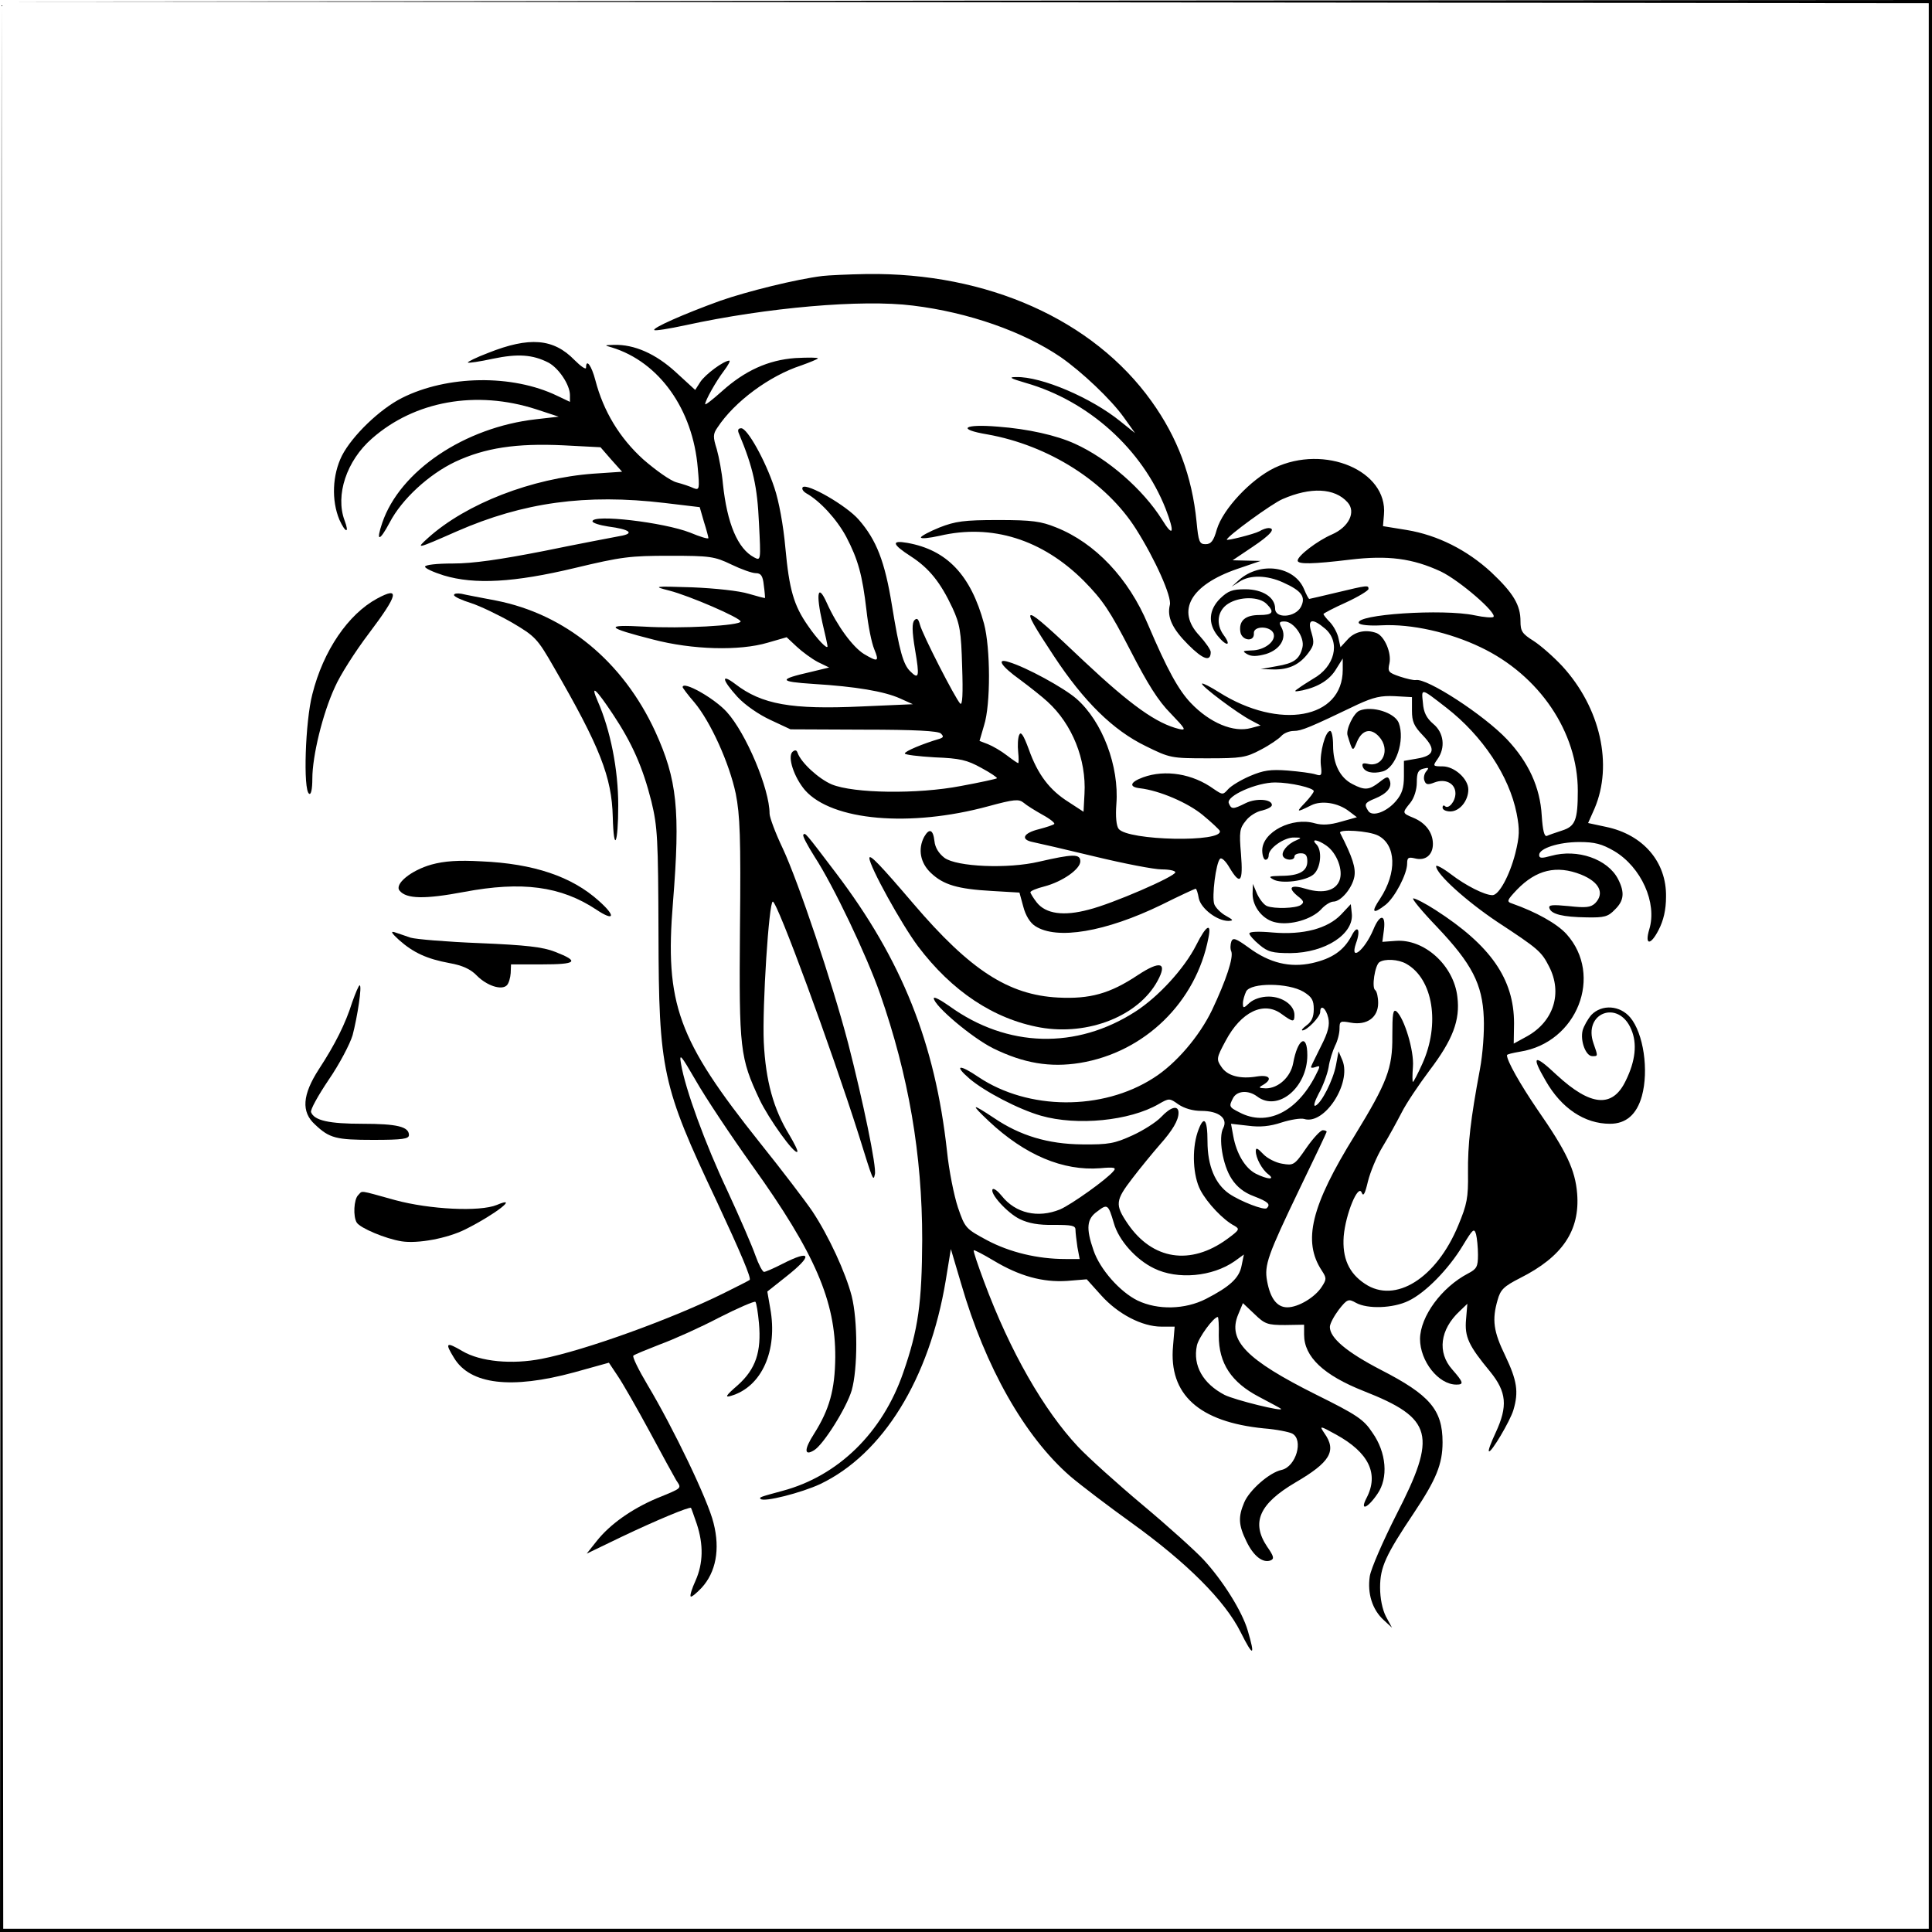
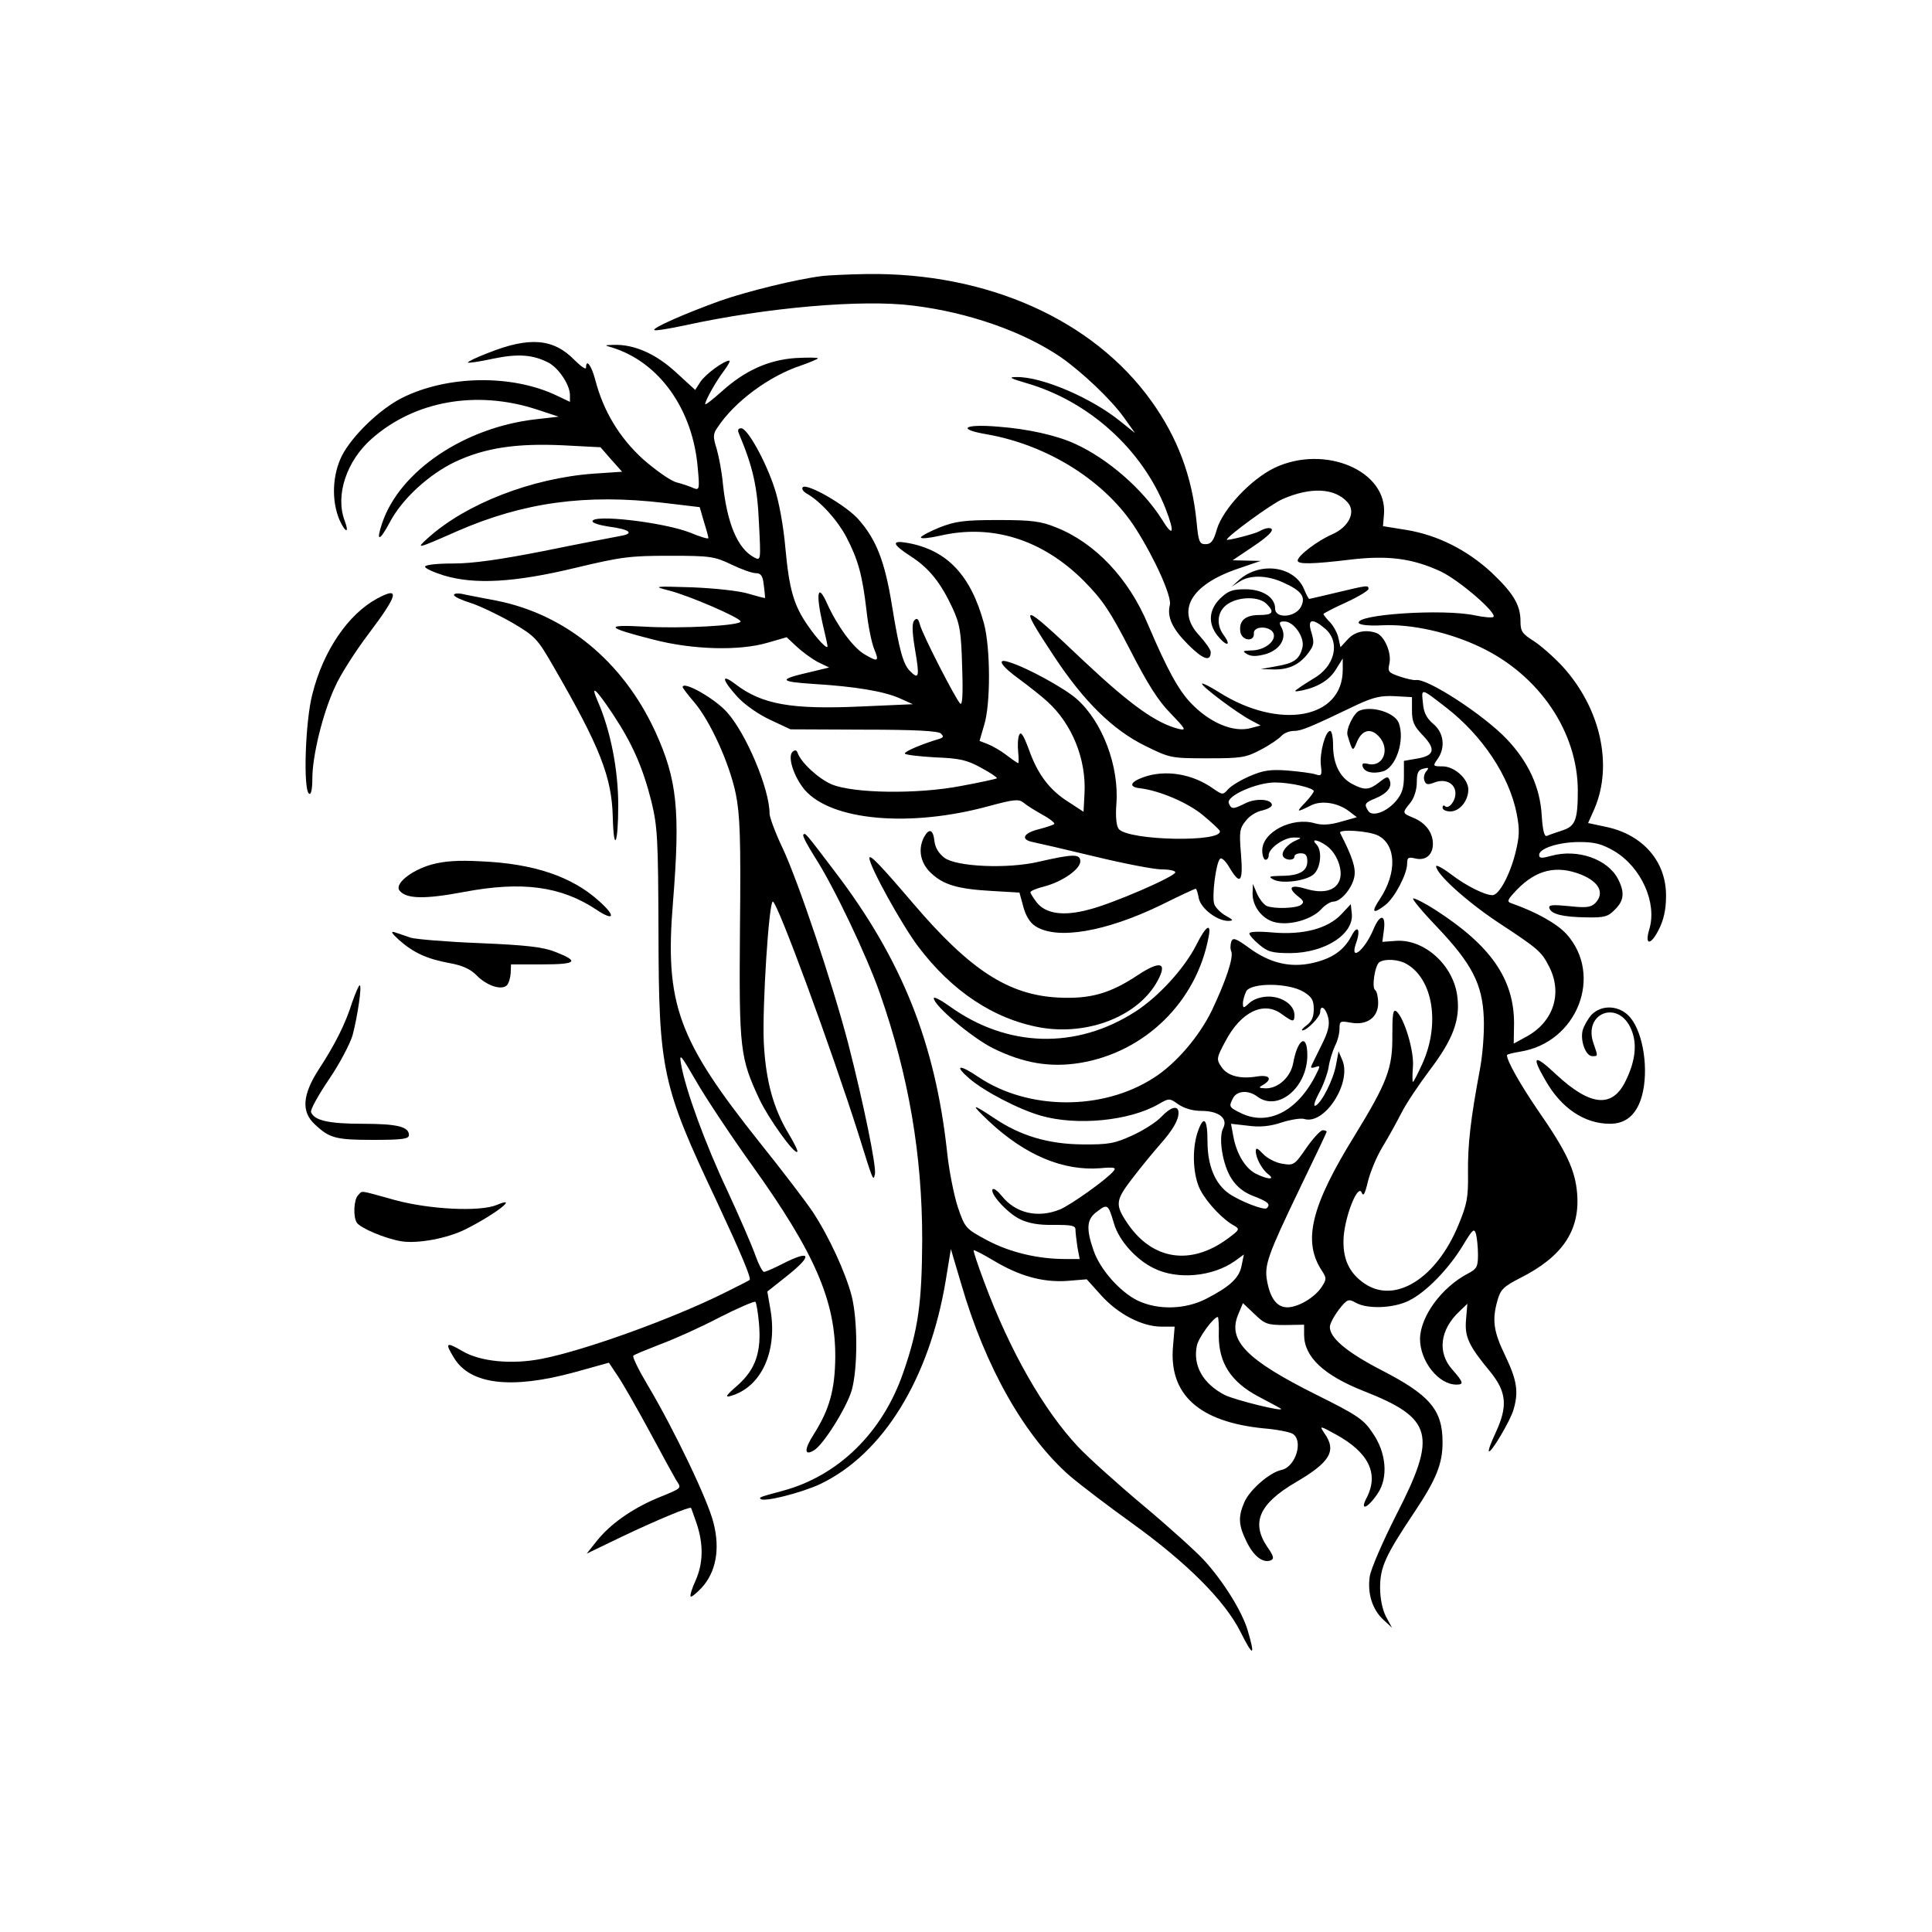
- <svg xmlns="http://www.w3.org/2000/svg" version="1.0" width="600pt" height="600pt" viewBox="0 0 600 600" preserveAspectRatio="xMidYMid meet">
+ <svg xmlns="http://www.w3.org/2000/svg" version="1.0" width="256pt" height="256pt" viewBox="0 0 600 600" preserveAspectRatio="xMidYMid meet">
  <g transform="translate(0,600) scale(0.1,-0.1)" fill="#000000" stroke="none">
-     <path d="M2993 5993 l2997 -3 0 -2990 0 -2990 -2990 0 -2990 0 -3 2988 -2 2987 -3 -2992 -2 -2993 3000 0 3000 0 0 3000 0 3000 -3002 -2 -3003 -3 2998 -2z" />
    <path d="M2555 5143 c-82 -10 -235 -48 -318 -77 -116 -42 -212 -85 -205 -91 2 -3 46 4 97 15 252 55 548 81 706 61 173 -21 343 -81 459 -160 66 -46 156 -131 196 -187 l35 -49 -45 36 c-91 74 -246 140 -324 138 -25 0 -19 -4 29 -18 196 -56 362 -206 435 -391 29 -75 24 -91 -11 -34 -59 94 -169 190 -271 236 -57 26 -145 46 -239 53 -107 9 -129 -8 -33 -24 191 -34 369 -147 462 -294 59 -93 112 -211 105 -236 -9 -37 7 -73 57 -123 47 -47 70 -54 70 -23 0 7 -16 30 -35 51 -73 77 -28 157 117 207 l73 25 -44 1 -43 1 61 41 c57 38 75 59 50 59 -6 0 -18 -4 -28 -10 -17 -9 -101 -30 -101 -26 0 10 140 112 173 126 87 38 162 35 202 -10 27 -30 4 -77 -49 -100 -44 -19 -106 -66 -106 -81 0 -12 47 -11 163 3 117 14 194 4 282 -37 58 -28 175 -129 163 -141 -4 -3 -30 -1 -58 5 -98 21 -373 3 -360 -24 3 -6 33 -9 70 -7 93 5 212 -22 308 -68 183 -87 302 -264 302 -446 0 -91 -8 -110 -48 -123 -21 -7 -42 -14 -48 -17 -8 -3 -13 17 -16 63 -5 88 -41 166 -108 237 -72 76 -249 191 -283 184 -7 -1 -29 4 -50 11 -35 12 -38 15 -32 41 7 32 -15 84 -40 94 -33 12 -67 5 -89 -19 l-23 -25 -6 27 c-3 16 -15 38 -26 50 -12 12 -21 24 -21 26 0 2 32 19 70 36 39 18 70 37 70 42 0 12 -2 12 -98 -11 -46 -11 -85 -20 -86 -20 -2 0 -9 13 -16 30 -30 72 -136 87 -202 29 l-23 -21 25 16 c32 21 85 20 135 -3 58 -26 71 -45 55 -76 -18 -33 -80 -37 -80 -5 0 35 -39 60 -93 60 -40 0 -53 -5 -78 -29 -35 -35 -38 -77 -8 -115 28 -35 45 -33 19 2 -25 34 -19 76 14 97 36 23 97 23 120 -1 25 -25 19 -34 -23 -34 -44 0 -64 -18 -59 -52 4 -28 44 -33 42 -5 -2 24 51 24 61 0 9 -24 -28 -53 -69 -53 -27 -1 -29 -2 -12 -12 13 -7 29 -7 58 1 44 14 65 49 48 82 -9 16 -7 19 9 19 29 0 63 -49 56 -80 -9 -38 -27 -50 -81 -59 l-49 -9 40 -1 c48 -1 81 15 108 51 18 24 19 32 10 63 -14 43 2 47 43 12 48 -42 29 -118 -38 -155 -16 -10 -37 -23 -46 -30 -15 -10 -13 -11 13 -6 50 11 85 33 105 67 l20 32 0 -35 c0 -153 -197 -188 -384 -70 -27 17 -50 29 -53 27 -5 -6 111 -93 152 -114 l30 -16 -30 -8 c-54 -15 -128 16 -187 78 -38 40 -73 103 -133 244 -60 143 -164 253 -285 301 -47 19 -74 23 -180 23 -107 0 -133 -4 -182 -23 -32 -13 -58 -27 -58 -31 0 -5 26 -2 58 5 162 38 319 -11 448 -140 59 -60 81 -93 144 -215 54 -105 87 -158 126 -197 46 -48 49 -53 26 -48 -70 17 -149 73 -295 210 -198 188 -208 189 -95 18 94 -143 185 -232 286 -281 75 -37 79 -38 192 -38 105 0 119 2 166 27 27 14 56 34 63 42 8 9 25 16 39 16 24 0 50 11 198 82 50 23 73 28 115 26 l54 -3 0 -42 c0 -34 6 -48 34 -77 41 -43 36 -63 -19 -72 l-40 -7 0 -48 c0 -36 -6 -55 -25 -77 -29 -34 -74 -50 -86 -30 -13 20 -11 25 21 38 37 15 54 35 46 56 -5 14 -9 13 -32 -5 -32 -25 -46 -26 -84 -6 -39 20 -60 63 -60 120 0 25 -4 45 -9 45 -15 0 -33 -68 -29 -106 4 -32 2 -35 -16 -29 -12 4 -51 9 -87 12 -53 4 -75 1 -117 -17 -28 -12 -58 -30 -68 -41 -16 -18 -17 -18 -45 1 -65 47 -150 61 -219 36 -41 -15 -45 -30 -10 -34 61 -7 149 -45 195 -83 28 -23 51 -45 53 -49 14 -37 -286 -31 -314 6 -7 9 -10 38 -7 77 9 117 -43 256 -124 327 -39 34 -156 98 -210 114 -40 13 -25 -12 35 -55 31 -23 70 -54 85 -68 77 -70 121 -180 115 -286 l-3 -56 -46 30 c-59 37 -96 85 -124 164 -17 46 -25 57 -30 44 -4 -9 -5 -33 -3 -52 2 -19 2 -35 0 -35 -2 0 -18 11 -35 24 -18 14 -44 29 -59 35 l-26 10 14 48 c21 65 20 241 0 316 -41 151 -115 229 -238 251 -51 9 -48 -4 11 -42 57 -37 92 -81 129 -160 23 -50 27 -73 30 -182 3 -85 1 -122 -6 -115 -15 15 -118 216 -125 245 -5 18 -9 22 -17 14 -8 -8 -8 -34 2 -93 14 -82 12 -93 -15 -66 -22 21 -34 64 -57 205 -22 136 -48 203 -103 266 -38 44 -160 114 -174 101 -4 -5 1 -13 11 -19 43 -24 95 -81 124 -135 37 -71 50 -118 63 -229 5 -47 16 -101 24 -120 16 -39 12 -41 -32 -15 -35 22 -83 87 -115 158 -28 63 -35 32 -14 -61 9 -37 16 -70 16 -73 0 -12 -33 23 -61 64 -44 63 -58 112 -70 242 -6 68 -20 145 -34 186 -28 85 -84 185 -103 185 -10 0 -12 -6 -7 -17 44 -105 57 -165 62 -277 6 -117 6 -118 -15 -107 -51 27 -84 105 -97 229 -3 34 -12 82 -19 107 -12 38 -12 47 2 67 53 81 162 161 260 193 28 10 52 20 52 22 0 3 -31 3 -70 1 -84 -6 -157 -39 -229 -104 -28 -25 -51 -43 -51 -39 0 11 33 70 58 103 13 17 21 32 17 32 -17 0 -74 -42 -90 -66 l-16 -25 -60 55 c-62 57 -129 87 -193 85 -30 -1 -30 -1 -6 -8 147 -45 252 -192 267 -375 6 -65 5 -69 -13 -62 -10 5 -34 13 -53 18 -19 5 -65 38 -103 71 -74 67 -124 150 -149 246 -12 46 -29 69 -29 39 0 -7 -16 4 -36 24 -65 67 -140 73 -268 22 -37 -14 -65 -28 -63 -30 2 -2 37 3 78 12 77 16 123 13 172 -12 32 -17 67 -69 67 -101 l0 -21 -40 19 c-139 67 -341 64 -482 -7 -69 -35 -154 -117 -186 -179 -30 -60 -33 -139 -8 -199 19 -42 32 -44 16 -2 -29 78 6 185 85 254 133 117 324 151 510 91 l70 -23 -70 -8 c-222 -25 -423 -160 -478 -322 -20 -59 -9 -59 23 1 38 73 122 150 204 189 92 43 189 58 336 51 l115 -6 33 -38 34 -38 -89 -6 c-191 -14 -395 -93 -513 -199 -40 -36 -38 -36 89 20 206 90 400 117 645 88 l109 -13 13 -45 c8 -25 14 -48 14 -51 0 -4 -26 4 -57 17 -82 32 -303 58 -303 35 0 -5 22 -12 48 -16 69 -9 85 -22 36 -30 -21 -4 -127 -24 -234 -46 -138 -27 -221 -39 -283 -39 -50 0 -87 -4 -87 -10 0 -5 26 -17 58 -27 96 -29 219 -22 407 23 146 35 172 38 295 38 125 0 139 -2 191 -27 31 -15 65 -27 76 -27 16 0 22 -8 25 -37 3 -21 4 -39 4 -40 -1 -1 -24 5 -51 13 -29 9 -103 17 -175 20 -121 4 -123 3 -72 -10 63 -16 222 -85 222 -96 0 -13 -186 -23 -300 -16 -125 7 -118 -3 28 -40 122 -32 268 -36 356 -10 l59 17 31 -29 c17 -16 47 -38 66 -48 l35 -17 -58 -14 c-101 -23 -99 -30 9 -37 131 -8 220 -23 269 -45 l40 -18 -160 -7 c-217 -10 -309 6 -392 70 -45 34 -41 13 7 -40 23 -25 66 -55 103 -72 l62 -29 228 -1 c158 0 231 -4 239 -12 9 -9 8 -12 -3 -16 -54 -16 -109 -39 -109 -46 0 -4 42 -9 93 -12 78 -3 100 -8 145 -33 28 -15 50 -30 48 -32 -2 -2 -52 -13 -112 -24 -135 -26 -333 -23 -401 5 -40 17 -95 67 -106 98 -3 9 -8 10 -16 3 -16 -16 5 -79 39 -119 84 -95 326 -116 569 -50 81 22 95 23 110 11 9 -8 35 -24 58 -37 24 -13 40 -26 37 -29 -3 -3 -24 -10 -47 -16 -49 -12 -59 -32 -20 -40 15 -3 102 -23 193 -45 91 -22 184 -40 208 -40 23 0 42 -4 42 -9 0 -13 -196 -98 -269 -116 -78 -21 -133 -13 -161 22 -11 14 -20 29 -20 32 0 4 19 12 43 18 57 15 112 54 112 78 0 24 -23 23 -128 -1 -97 -23 -256 -16 -294 12 -18 14 -29 32 -31 52 -4 36 -16 41 -32 13 -20 -38 -12 -81 21 -112 39 -37 83 -50 190 -56 l85 -5 12 -44 c7 -27 21 -50 37 -60 67 -44 219 -18 392 66 56 28 104 50 106 50 3 0 7 -13 10 -30 7 -32 57 -70 92 -70 17 1 15 3 -8 16 -15 8 -32 25 -36 36 -8 23 5 128 18 141 5 5 18 -8 29 -27 34 -57 43 -46 36 42 -6 69 -4 80 15 103 11 15 34 29 51 32 16 4 30 11 30 17 0 18 -48 22 -81 6 -40 -20 -45 -20 -53 0 -8 22 86 64 144 64 48 0 120 -17 120 -27 0 -4 -12 -20 -27 -36 -29 -30 -27 -31 19 -8 32 16 83 8 117 -18 l25 -19 -50 -14 c-34 -10 -58 -11 -80 -5 -71 21 -164 -27 -164 -84 0 -16 5 -29 10 -29 6 0 10 6 10 14 0 22 49 56 79 55 24 0 24 -1 6 -9 -27 -11 -48 -37 -40 -50 8 -13 35 -13 35 0 0 6 9 10 20 10 15 0 20 -7 20 -25 0 -31 -26 -45 -82 -45 -36 -1 -40 -2 -24 -11 25 -15 103 -5 126 16 22 20 27 74 8 93 -18 18 4 15 31 -4 33 -23 53 -77 41 -108 -12 -32 -50 -42 -102 -27 -49 15 -61 6 -29 -21 21 -16 22 -21 10 -29 -16 -10 -80 -12 -104 -3 -10 4 -23 21 -31 38 l-13 31 -1 -31 c0 -41 33 -82 74 -89 45 -9 109 10 138 40 12 14 30 25 39 25 23 0 58 41 65 77 5 27 -5 60 -44 136 -7 13 89 7 118 -8 56 -29 59 -115 6 -196 -29 -43 -23 -50 17 -19 29 23 67 96 67 128 0 19 4 21 25 16 32 -8 55 11 55 45 0 35 -22 65 -60 81 -36 15 -36 15 -10 47 12 15 20 41 20 63 0 30 4 39 21 43 16 4 18 3 8 -9 -6 -7 -9 -21 -5 -29 4 -12 11 -13 31 -5 34 13 65 -3 65 -34 0 -25 -22 -51 -33 -39 -4 3 -7 1 -7 -5 0 -7 11 -12 24 -12 29 0 56 33 56 68 0 33 -43 72 -80 72 -30 0 -31 1 -16 22 26 36 20 83 -13 110 -21 18 -30 36 -32 65 -5 47 -7 47 73 -15 112 -87 195 -212 218 -328 10 -51 9 -71 -4 -124 -18 -70 -51 -130 -71 -130 -24 0 -82 29 -129 65 -25 19 -46 30 -46 25 0 -24 93 -108 190 -173 128 -84 137 -92 161 -139 42 -82 14 -170 -68 -216 l-42 -23 1 63 c0 138 -73 242 -244 352 -31 20 -62 36 -69 36 -6 0 27 -40 74 -89 108 -114 141 -177 145 -282 2 -42 -3 -112 -12 -160 -29 -155 -38 -233 -37 -322 1 -77 -3 -97 -30 -162 -68 -165 -196 -245 -290 -182 -50 33 -71 80 -66 148 6 69 45 164 56 135 5 -13 10 -4 19 34 7 29 27 78 46 109 19 31 45 79 59 106 14 28 53 86 86 130 73 96 96 157 87 229 -11 98 -103 181 -192 174 l-41 -3 5 38 c6 49 -13 49 -33 0 -27 -64 -74 -102 -54 -43 16 43 5 61 -14 23 -24 -45 -60 -70 -122 -84 -69 -15 -132 0 -197 48 -40 29 -49 32 -54 19 -3 -9 -4 -23 0 -31 7 -19 -16 -89 -60 -182 -39 -81 -112 -167 -182 -211 -159 -102 -389 -100 -543 3 -60 41 -78 38 -28 -5 47 -40 152 -95 222 -115 112 -32 275 -16 365 36 33 19 34 19 62 -1 18 -12 44 -20 71 -20 54 0 83 -23 68 -53 -16 -29 -2 -116 26 -158 16 -25 39 -43 69 -54 44 -17 53 -25 40 -37 -7 -8 -82 21 -117 45 -43 30 -67 86 -67 162 0 72 -12 84 -31 28 -18 -55 -14 -135 9 -179 21 -40 71 -93 106 -111 17 -10 15 -13 -23 -41 -114 -83 -232 -65 -309 48 -40 59 -38 72 15 141 26 34 64 80 84 103 41 46 59 77 59 100 0 25 -24 19 -54 -13 -15 -16 -56 -42 -89 -57 -55 -25 -73 -29 -157 -28 -105 1 -192 27 -273 82 -71 47 -74 45 -16 -10 112 -105 230 -155 346 -146 43 4 51 2 41 -9 -20 -25 -131 -104 -166 -119 -69 -28 -138 -12 -181 42 -12 15 -24 24 -28 21 -11 -12 45 -74 84 -93 27 -13 58 -19 106 -18 55 0 67 -2 67 -15 0 -9 3 -33 6 -54 l7 -37 -44 0 c-87 0 -173 21 -243 58 -67 36 -69 38 -91 102 -12 36 -28 115 -34 175 -37 336 -140 594 -345 864 -97 128 -95 125 -101 119 -4 -3 13 -34 35 -69 58 -89 161 -305 203 -425 89 -255 131 -500 131 -764 -1 -197 -12 -278 -59 -413 -64 -186 -202 -321 -375 -367 -70 -19 -73 -20 -68 -25 10 -11 127 19 185 46 195 93 339 326 390 632 l16 98 32 -108 c75 -259 197 -474 338 -597 34 -29 121 -95 192 -146 172 -124 289 -241 338 -339 39 -78 46 -76 22 5 -17 59 -77 155 -137 220 -24 26 -108 102 -188 169 -80 67 -171 149 -202 182 -106 113 -211 295 -292 513 -19 51 -34 95 -32 97 2 2 30 -13 62 -32 80 -48 152 -68 228 -63 l61 5 45 -50 c52 -58 127 -97 187 -97 l41 0 -5 -60 c-14 -151 81 -236 282 -256 39 -3 78 -11 88 -16 36 -19 12 -103 -33 -113 -38 -8 -100 -63 -116 -101 -19 -45 -18 -70 7 -121 22 -46 51 -68 75 -59 12 5 10 13 -11 43 -50 75 -24 133 88 199 108 63 129 98 90 153 -16 24 -15 24 36 -4 102 -56 134 -122 95 -197 -22 -42 3 -33 34 13 34 49 28 128 -16 190 -27 41 -48 55 -175 118 -216 108 -275 168 -242 248 l15 36 36 -34 c32 -31 40 -34 95 -34 l59 1 0 -31 c0 -69 61 -126 185 -175 216 -85 229 -136 101 -385 -41 -81 -78 -166 -82 -190 -8 -54 8 -104 43 -136 l26 -24 -19 35 c-11 22 -18 56 -18 90 0 63 17 100 106 233 68 102 88 150 88 218 0 101 -40 147 -192 225 -106 55 -158 99 -158 133 0 10 13 34 28 54 26 33 30 34 53 21 36 -20 116 -17 163 6 53 25 125 99 169 172 31 51 35 55 41 35 3 -12 6 -41 6 -64 0 -37 -4 -44 -31 -58 -82 -43 -148 -133 -149 -203 0 -69 57 -142 113 -142 24 0 22 7 -13 47 -47 53 -38 124 23 181 l24 23 -4 -48 c-5 -55 8 -82 75 -163 51 -63 55 -107 17 -189 -14 -30 -24 -56 -21 -58 6 -7 66 94 76 128 17 57 11 92 -25 168 -37 76 -42 112 -24 174 9 32 19 42 70 68 131 66 186 147 177 262 -6 74 -33 131 -124 262 -53 78 -94 150 -94 168 0 3 18 7 41 11 177 28 259 237 144 365 -30 33 -95 69 -169 95 -18 6 -16 10 15 43 60 62 123 77 199 47 57 -23 74 -58 44 -89 -14 -13 -28 -15 -82 -9 -52 5 -64 4 -60 -7 6 -18 41 -27 116 -28 54 -1 66 2 87 24 29 28 31 54 10 95 -32 62 -126 95 -208 72 -29 -8 -37 -8 -37 3 0 20 60 40 125 40 48 0 70 -6 108 -28 84 -50 134 -161 109 -243 -15 -50 4 -51 29 -2 15 29 23 62 23 103 2 108 -71 193 -186 217 l-56 12 20 45 c58 136 18 313 -100 442 -28 30 -68 65 -90 79 -35 22 -40 30 -40 61 0 50 -22 87 -91 152 -75 69 -166 115 -262 131 l-74 12 3 36 c12 136 -184 219 -340 145 -74 -36 -160 -128 -179 -191 -10 -36 -18 -46 -35 -46 -19 0 -22 7 -28 70 -14 141 -59 261 -140 374 -181 253 -510 400 -884 395 -59 -1 -120 -4 -137 -6z m1812 -2136 c84 -47 106 -188 50 -311 -14 -31 -27 -56 -29 -56 -2 0 -2 21 0 47 4 50 -27 151 -51 172 -11 8 -13 -7 -13 -77 1 -100 -17 -145 -116 -307 -137 -221 -163 -330 -103 -421 15 -23 15 -27 0 -50 -21 -33 -73 -64 -107 -64 -32 0 -53 27 -63 82 -9 49 2 80 101 286 46 95 84 175 84 177 0 3 -6 5 -12 5 -7 0 -30 -25 -51 -55 -37 -54 -40 -55 -75 -49 -20 3 -47 17 -59 30 -18 19 -23 21 -23 9 0 -21 19 -57 39 -72 23 -18 -3 -16 -39 2 -33 17 -60 62 -70 117 l-7 38 53 -6 c37 -5 68 -2 104 10 28 9 60 14 70 11 63 -20 148 111 119 182 l-12 28 -8 -43 c-9 -47 -45 -118 -64 -126 -7 -2 -2 14 10 37 13 23 27 60 31 82 3 22 13 52 20 67 8 15 14 39 14 53 0 24 2 25 35 19 50 -9 85 16 85 61 0 18 -4 36 -9 40 -12 7 -1 78 13 87 17 11 58 9 83 -5z m-319 -87 c26 -16 32 -26 32 -54 0 -25 -7 -39 -22 -50 -12 -9 -18 -16 -13 -16 14 0 55 42 55 57 0 25 18 13 25 -18 5 -22 0 -44 -22 -87 -15 -31 -30 -60 -31 -64 -2 -5 4 -5 13 -2 16 6 16 4 0 -27 -58 -113 -151 -158 -235 -114 -34 17 -34 19 -20 46 13 22 47 24 74 4 64 -49 156 27 156 128 0 69 -30 52 -44 -25 -8 -43 -46 -78 -85 -78 -22 1 -24 2 -8 11 30 18 20 32 -19 26 -53 -9 -93 2 -111 30 -16 23 -15 28 13 80 48 91 119 125 174 84 36 -26 40 -26 40 -3 0 30 -37 57 -80 57 -24 0 -46 -8 -59 -19 -19 -18 -21 -18 -21 -2 0 10 5 26 10 37 15 28 131 27 178 -1z m-589 -718 c15 -54 69 -114 125 -141 73 -36 181 -26 250 22 l29 21 -7 -34 c-7 -39 -37 -66 -111 -104 -65 -33 -149 -35 -212 -5 -55 27 -117 97 -137 156 -24 69 -21 98 12 121 31 24 34 22 51 -36z m326 -350 c0 -86 39 -145 125 -190 36 -19 66 -35 68 -37 11 -11 -143 27 -175 43 -67 35 -99 91 -86 153 5 25 52 89 65 89 2 0 4 -26 3 -58z" />
    <path d="M1171 4141 c-89 -48 -167 -161 -201 -297 -22 -84 -29 -298 -10 -309 6 -4 10 14 10 47 0 70 32 202 70 284 16 37 64 112 105 166 92 122 98 148 26 109z" />
    <path d="M1410 4152 c0 -5 24 -16 53 -25 28 -9 86 -37 128 -61 71 -42 78 -49 129 -138 143 -247 180 -341 183 -465 3 -115 17 -85 17 36 0 111 -24 233 -64 324 -24 55 -5 38 48 -42 59 -89 92 -163 119 -270 19 -79 21 -114 22 -411 1 -424 11 -472 180 -829 76 -163 109 -241 103 -246 -2 -2 -36 -19 -76 -39 -162 -81 -436 -180 -570 -206 -92 -18 -190 -9 -246 24 -51 30 -55 26 -26 -21 50 -83 178 -98 373 -45 l108 30 28 -42 c15 -22 59 -99 98 -171 38 -71 76 -140 83 -152 17 -26 21 -23 -60 -56 -78 -33 -146 -81 -187 -133 l-31 -39 110 53 c105 50 210 94 214 89 1 -1 9 -24 18 -50 21 -64 20 -122 -4 -176 -11 -24 -18 -46 -15 -49 2 -3 18 10 34 27 44 48 58 119 37 201 -17 71 -126 297 -205 429 -28 47 -48 88 -44 91 5 4 42 19 83 35 41 15 124 52 183 83 59 30 110 52 113 49 3 -3 8 -33 11 -66 8 -89 -10 -143 -66 -193 -37 -32 -41 -39 -21 -33 96 28 146 141 122 272 l-9 52 58 46 c85 67 79 86 -11 40 -27 -14 -53 -25 -57 -25 -5 0 -17 23 -27 51 -10 29 -49 119 -87 201 -69 146 -131 316 -144 394 -6 35 -1 29 46 -52 29 -51 108 -170 176 -265 194 -271 258 -420 257 -594 -1 -101 -18 -162 -66 -238 -31 -48 -31 -70 0 -51 29 17 101 132 117 186 19 67 19 217 0 293 -19 73 -71 186 -122 263 -21 31 -94 127 -163 213 -255 320 -296 431 -270 747 23 286 13 381 -55 530 -101 219 -280 365 -495 407 -47 9 -95 18 -107 21 -13 2 -23 1 -23 -4z" />
    <path d="M2120 3866 c0 -2 16 -24 37 -48 50 -60 108 -188 128 -283 13 -66 16 -135 13 -420 -3 -374 0 -400 61 -530 28 -59 108 -171 117 -162 3 2 -9 26 -25 53 -49 80 -73 167 -79 287 -5 112 16 437 28 437 14 0 181 -454 267 -725 45 -145 45 -144 50 -122 6 22 -37 228 -83 407 -49 187 -154 500 -203 605 -23 48 -41 97 -41 108 0 77 -73 250 -133 316 -39 43 -137 98 -137 77z" />
    <path d="M4222 3793 c-18 -7 -43 -59 -37 -77 16 -52 16 -52 30 -18 16 36 43 42 68 14 36 -40 11 -97 -36 -84 -14 3 -18 1 -15 -9 6 -17 31 -23 61 -15 42 10 71 97 51 151 -13 32 -83 54 -122 38z" />
    <path d="M2700 3335 c0 -25 100 -206 151 -274 105 -139 235 -226 380 -252 149 -26 305 36 364 145 31 57 9 64 -61 18 -87 -58 -149 -75 -248 -70 -154 8 -273 85 -449 291 -105 123 -137 156 -137 142z" />
    <path d="M1340 3315 c-64 -18 -116 -61 -99 -81 21 -26 78 -27 200 -4 180 34 301 18 411 -55 57 -38 61 -20 8 27 -84 76 -203 116 -365 123 -72 4 -115 1 -155 -10z" />
    <path d="M4165 3160 c-42 -44 -118 -64 -212 -56 -44 4 -73 3 -73 -3 0 -5 14 -21 31 -35 26 -22 40 -26 97 -26 108 1 198 60 190 124 l-3 28 -30 -32z" />
    <path d="M3715 3065 c-37 -73 -117 -160 -188 -206 -184 -119 -399 -113 -578 16 -27 19 -49 31 -49 25 0 -23 120 -124 185 -156 94 -46 176 -60 269 -45 201 33 361 189 399 389 10 48 -7 39 -38 -23z" />
    <path d="M1239 3081 c45 -40 87 -59 157 -72 40 -7 66 -19 85 -39 32 -32 77 -46 93 -30 6 6 11 23 12 38 l1 27 96 0 c108 0 118 9 41 39 -38 15 -90 21 -234 27 -102 4 -198 12 -215 17 -16 6 -39 13 -50 17 -13 4 -8 -4 14 -24z" />
    <path d="M1094 2888 c-21 -67 -53 -131 -104 -209 -51 -79 -55 -132 -12 -171 45 -43 66 -48 181 -48 91 0 111 3 111 15 0 26 -37 35 -144 35 -104 0 -150 10 -160 36 -3 7 22 52 55 101 33 48 66 111 74 138 15 57 30 155 22 155 -3 0 -13 -24 -23 -52z" />
    <path d="M4942 2848 c-11 -13 -23 -34 -27 -48 -8 -33 10 -80 30 -80 18 0 18 -1 4 39 -34 96 78 138 117 44 19 -44 13 -98 -17 -159 -41 -86 -109 -80 -215 18 -70 66 -80 61 -34 -18 49 -86 121 -134 200 -134 50 0 83 29 99 86 22 80 5 195 -36 244 -32 38 -88 42 -121 8z" />
    <path d="M1112 2288 c-13 -13 -16 -66 -4 -85 11 -17 89 -50 139 -58 50 -8 142 9 198 37 94 47 169 106 98 76 -53 -22 -209 -14 -316 15 -116 32 -100 30 -115 15z" />
  </g>
</svg>
